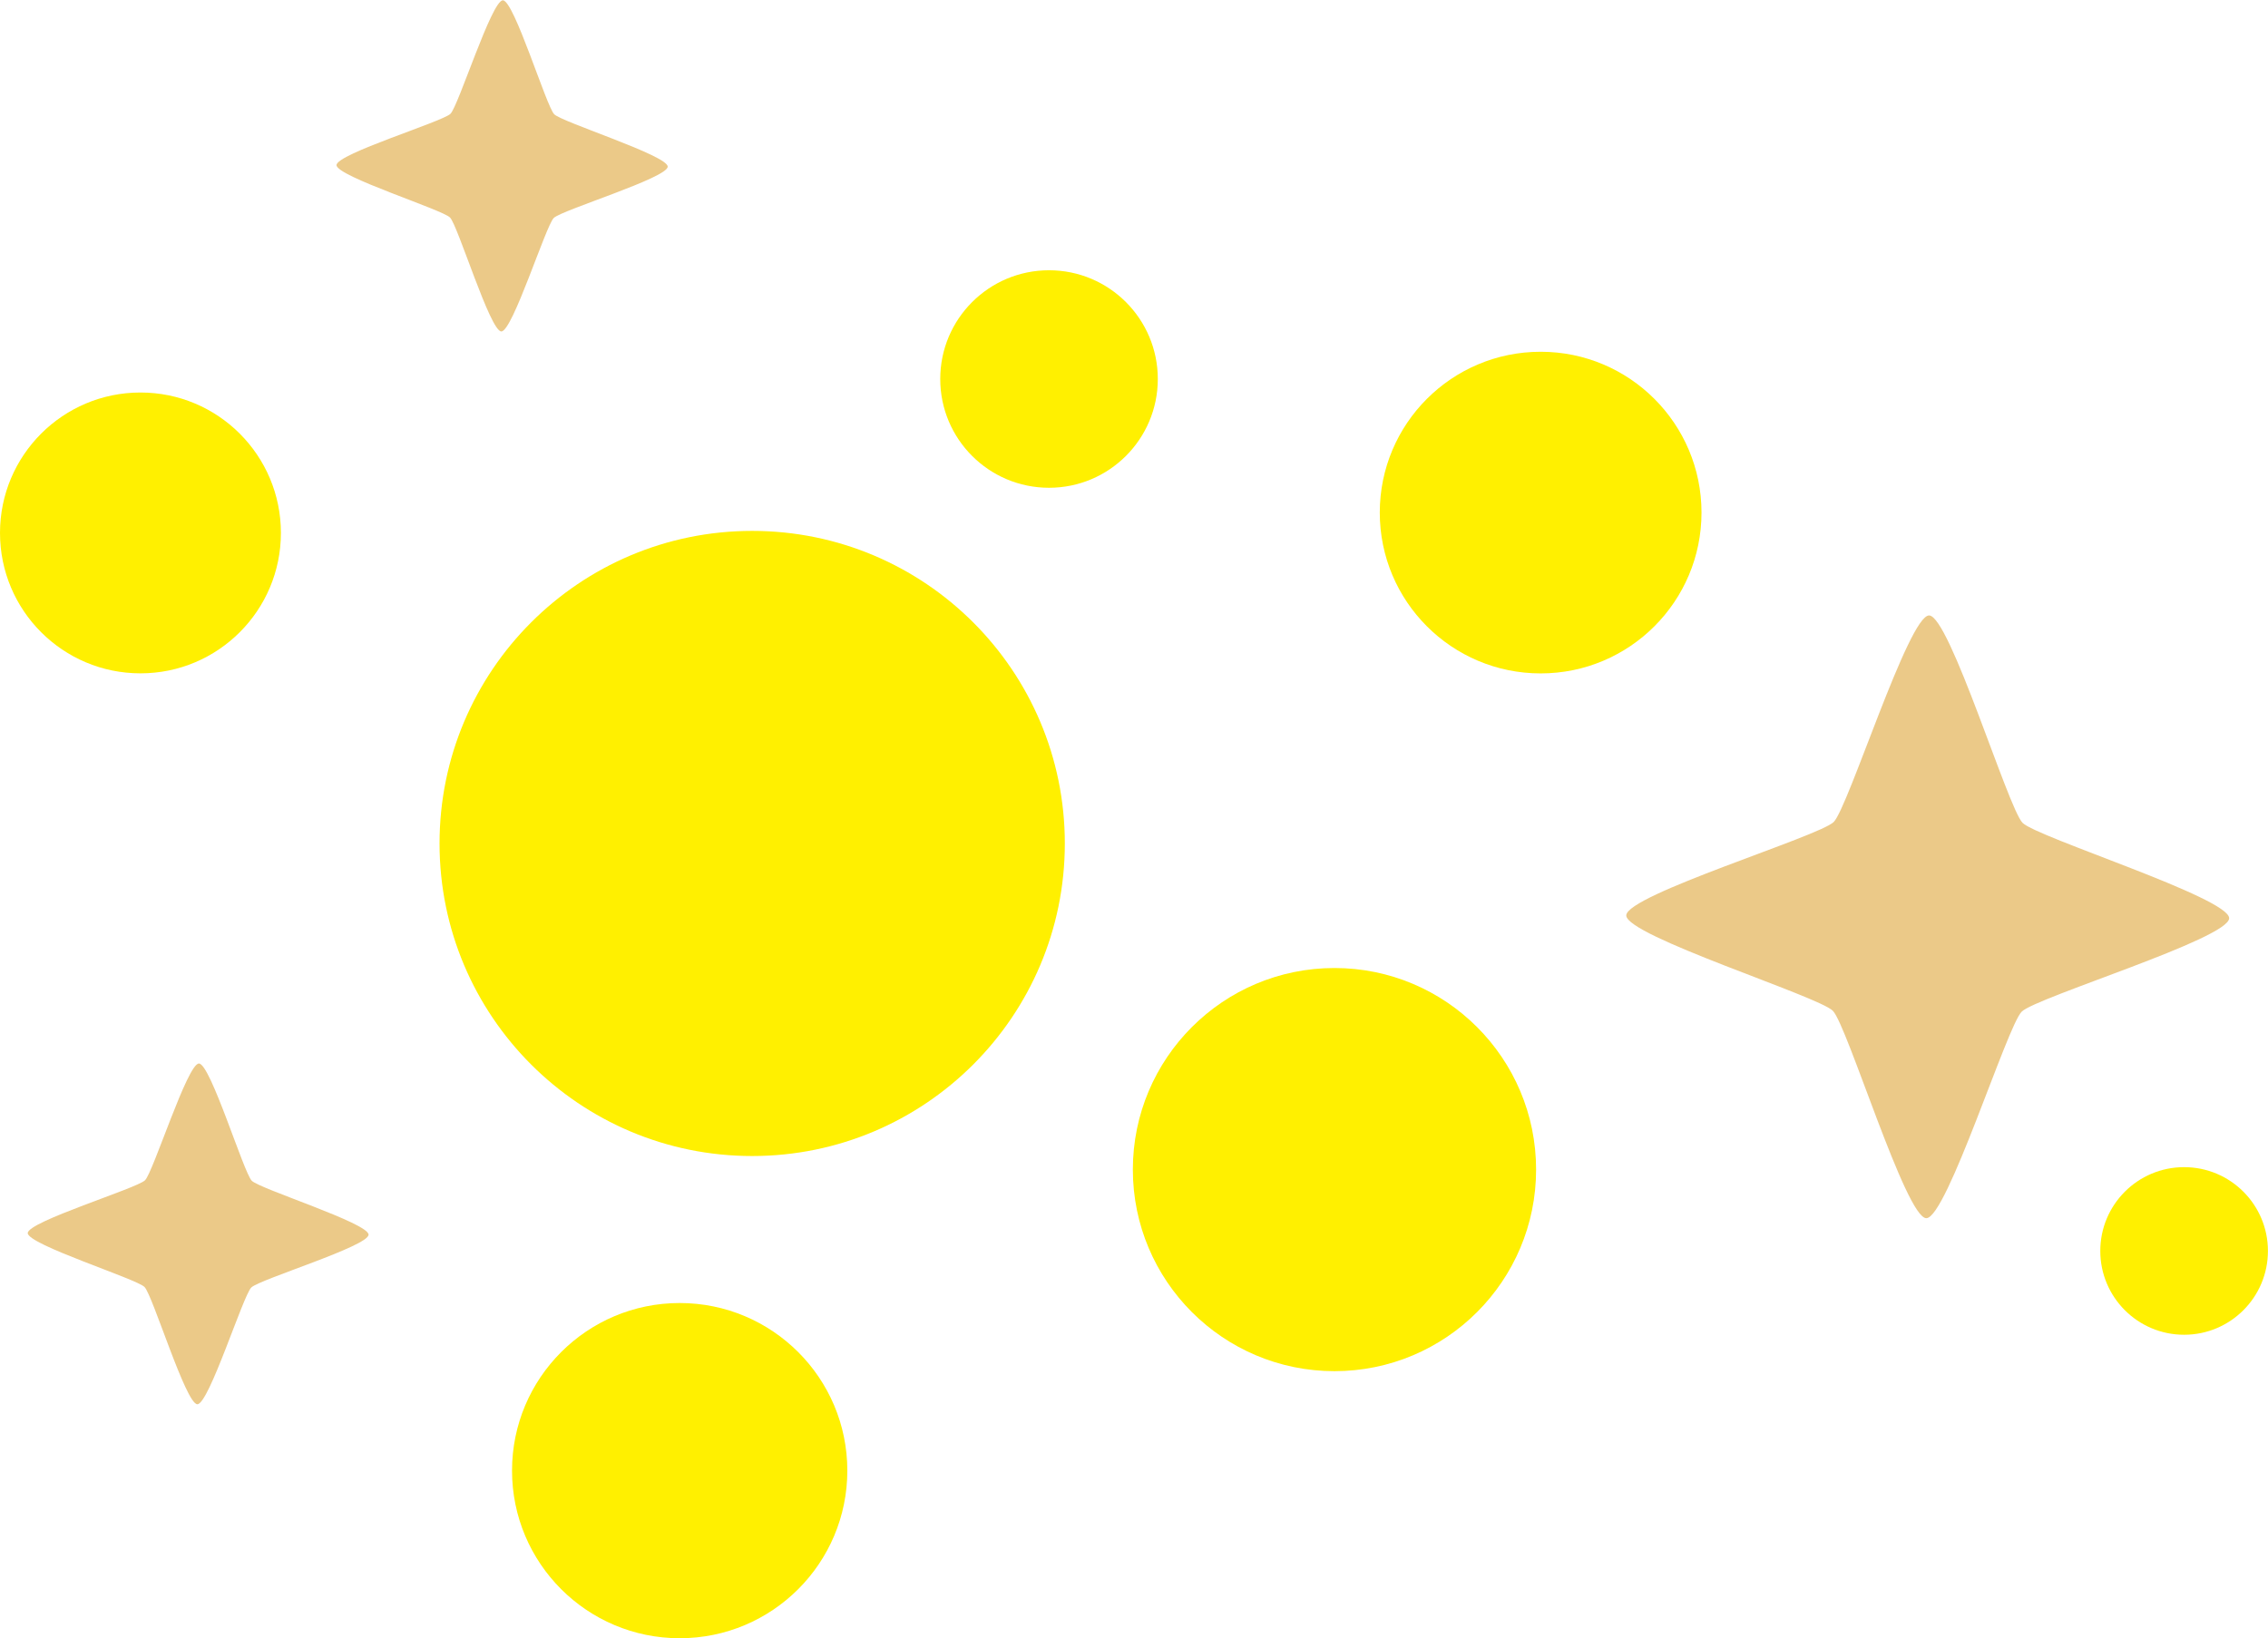
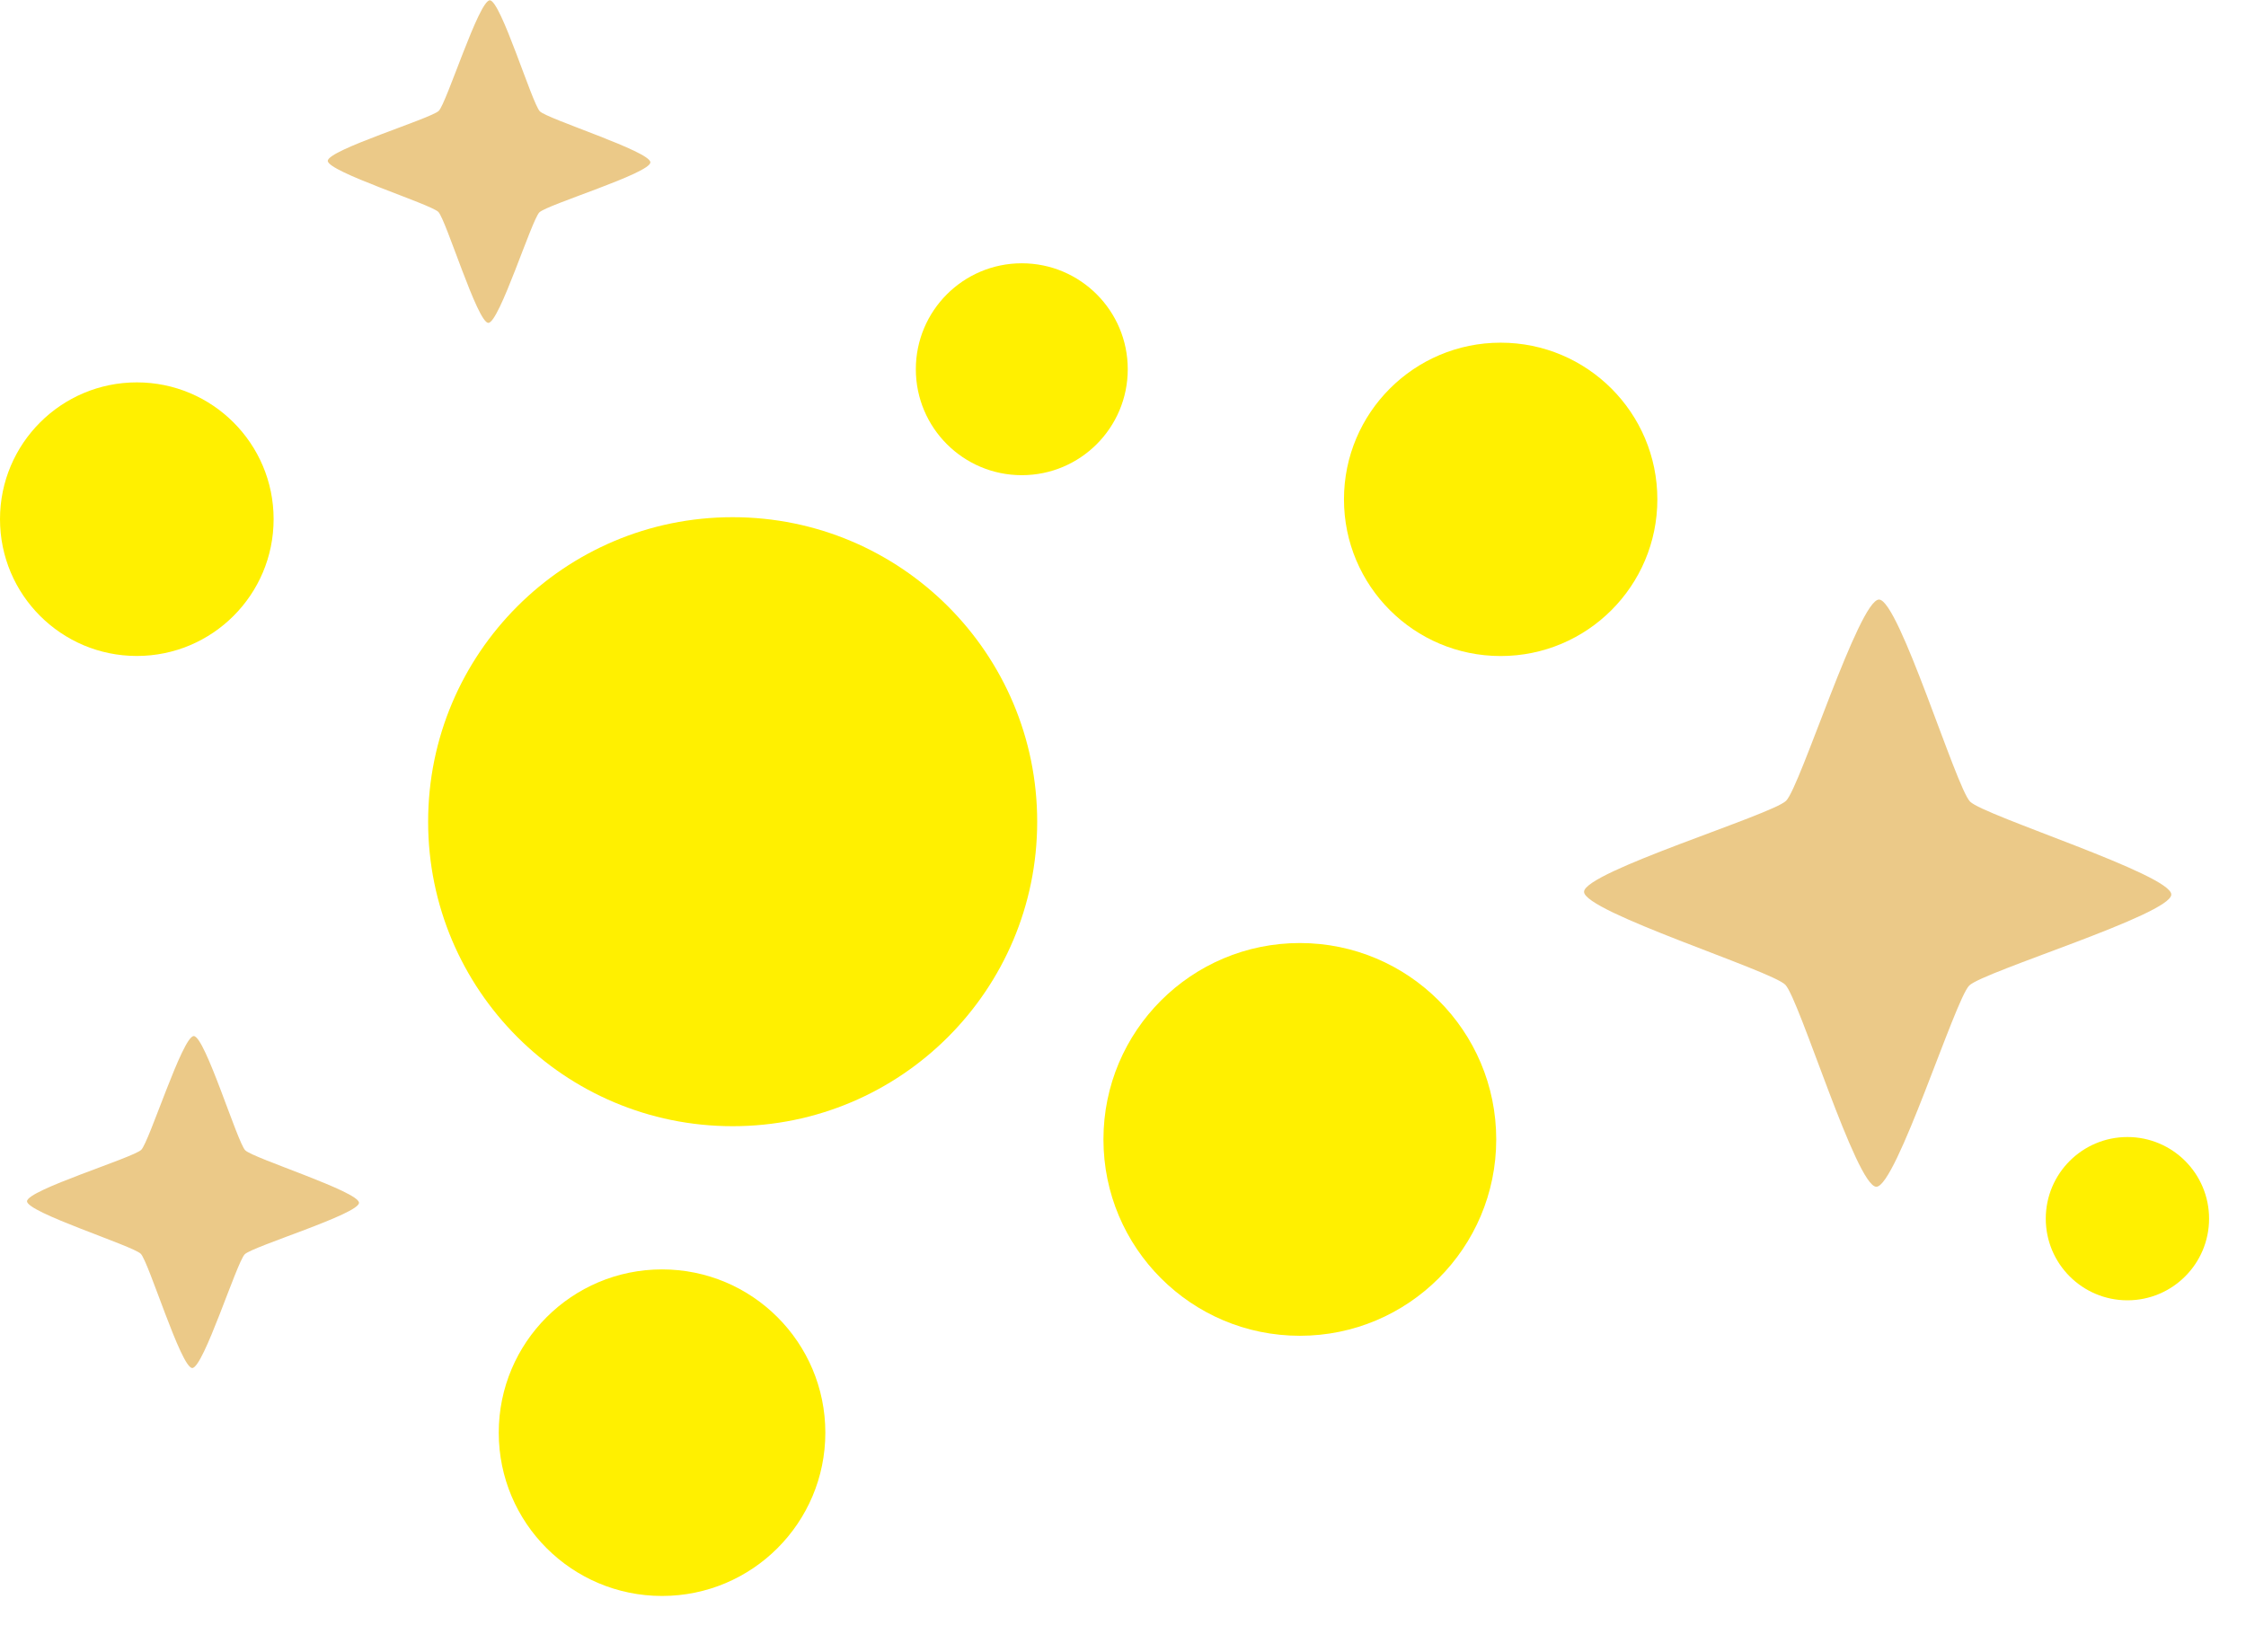
- <svg xmlns="http://www.w3.org/2000/svg" version="1.1" viewBox="0 0 33.442 24.158">
+ <svg xmlns="http://www.w3.org/2000/svg" version="1.1" width="75%" viewBox="0 0 34 25">
  <g transform="translate(-33.161 -209.73)">
    <g>
      <g fill="#fff000">
        <circle cx="44.252" cy="222.17" r="4.61" />
        <circle cx="52.838" cy="226.98" r="2.973" />
        <circle cx="55.878" cy="217.29" r="2.372" />
        <circle cx="48.629" cy="215.32" r="1.604" />
        <circle cx="65.366" cy="228.18" r="1.236" />
        <circle cx="43.183" cy="231.42" r="2.472" />
        <circle cx="35.232" cy="217.59" r="2.071" />
      </g>
      <g fill="#ebc988">
        <path transform="matrix(1.1173 -.024078 .024078 1.1173 363.46 -57.839)" d="m-275.58 249.62c-0.27-7e-3 -0.988-2.567-1.174-2.763-0.186-0.196-2.705-1.047-2.698-1.317 7e-3 -0.27 2.567-0.988 2.763-1.174 0.196-0.186 1.047-2.705 1.317-2.698 0.27 7e-3 0.988 2.567 1.174 2.763 0.186 0.196 2.705 1.047 2.698 1.317-7e-3 0.27-2.567 0.988-2.763 1.174-0.196 0.186-1.047 2.705-1.317 2.698z" style="paint-order:stroke markers fill" />
        <path transform="matrix(.61379 -.013227 .013227 .61379 206.4 57.759)" d="m-275.58 249.62c-0.27-7e-3 -0.988-2.567-1.174-2.763-0.186-0.196-2.705-1.047-2.698-1.317 7e-3 -0.27 2.567-0.988 2.763-1.174 0.196-0.186 1.047-2.705 1.317-2.698 0.27 7e-3 0.988 2.567 1.174 2.763 0.186 0.196 2.705 1.047 2.698 1.317-7e-3 0.27-2.567 0.988-2.763 1.174-0.196 0.186-1.047 2.705-1.317 2.698z" style="paint-order:stroke markers fill" />
        <path transform="matrix(.6316 -.013611 .013611 .6316 206.73 69.03)" d="m-275.58 249.62c-0.27-7e-3 -0.988-2.567-1.174-2.763-0.186-0.196-2.705-1.047-2.698-1.317 7e-3 -0.27 2.567-0.988 2.763-1.174 0.196-0.186 1.047-2.705 1.317-2.698 0.27 7e-3 0.988 2.567 1.174 2.763 0.186 0.196 2.705 1.047 2.698 1.317-7e-3 0.27-2.567 0.988-2.763 1.174-0.196 0.186-1.047 2.705-1.317 2.698z" style="paint-order:stroke markers fill" />
      </g>
    </g>
  </g>
</svg>
